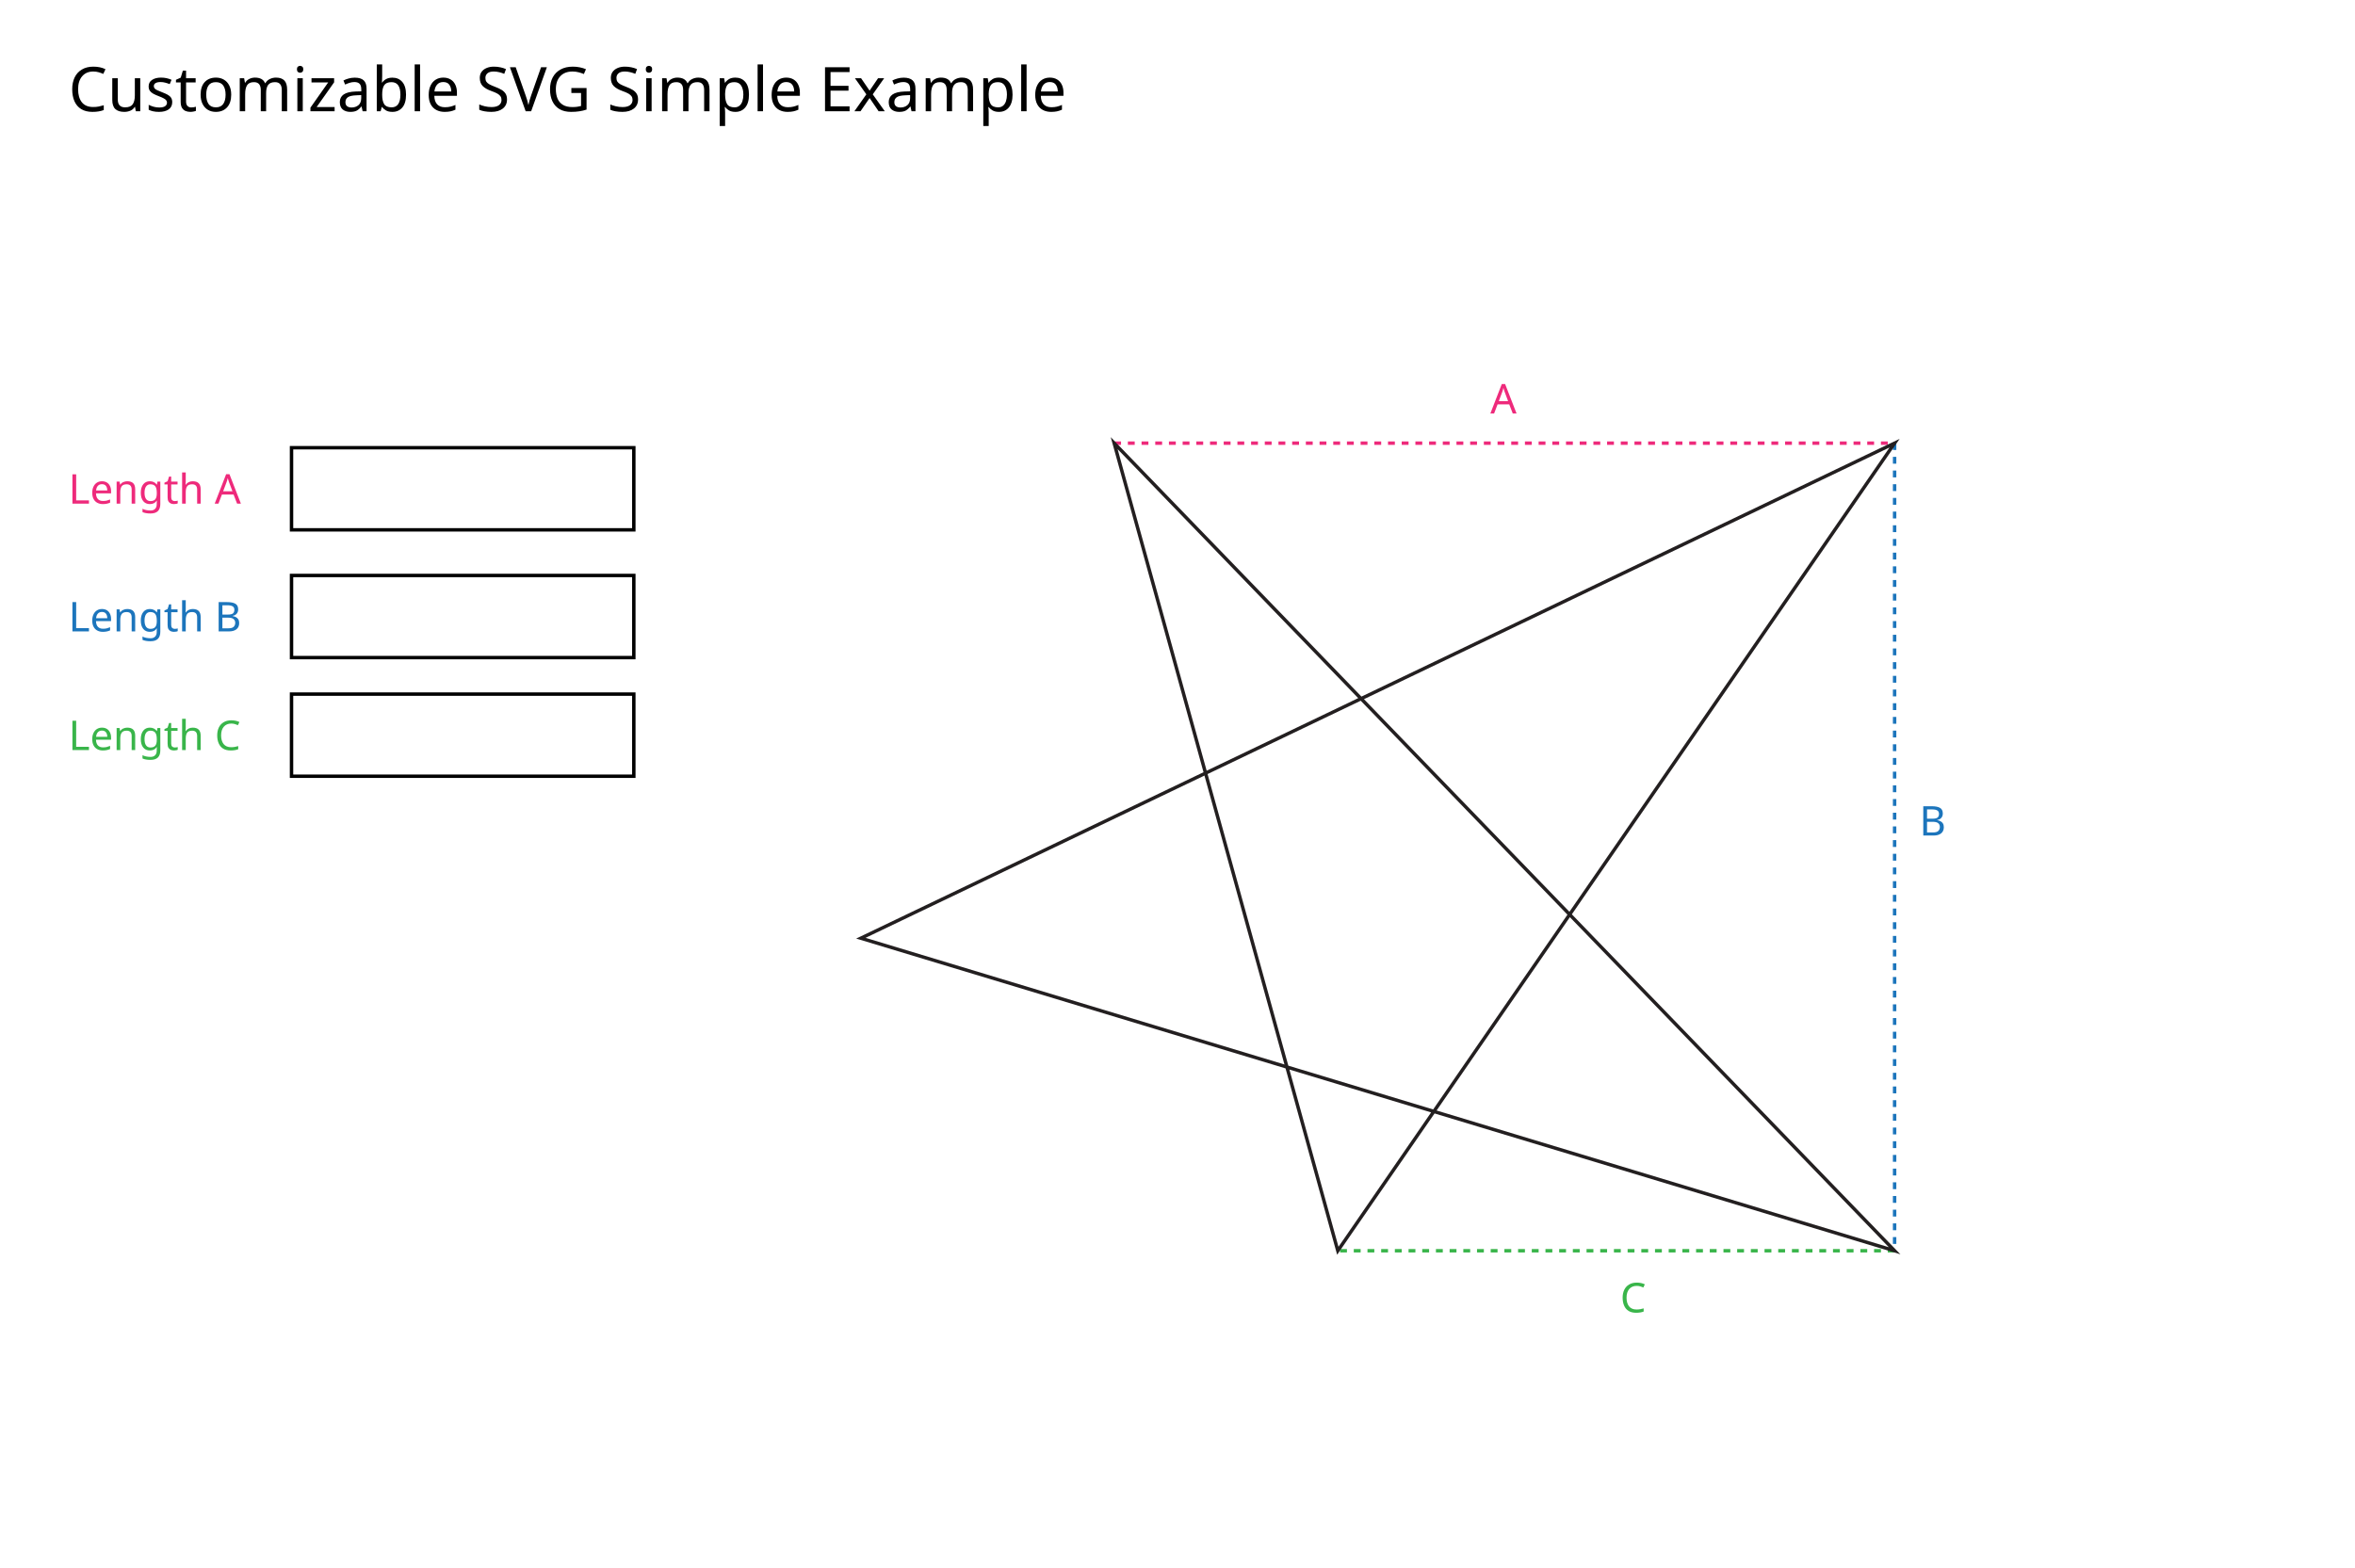
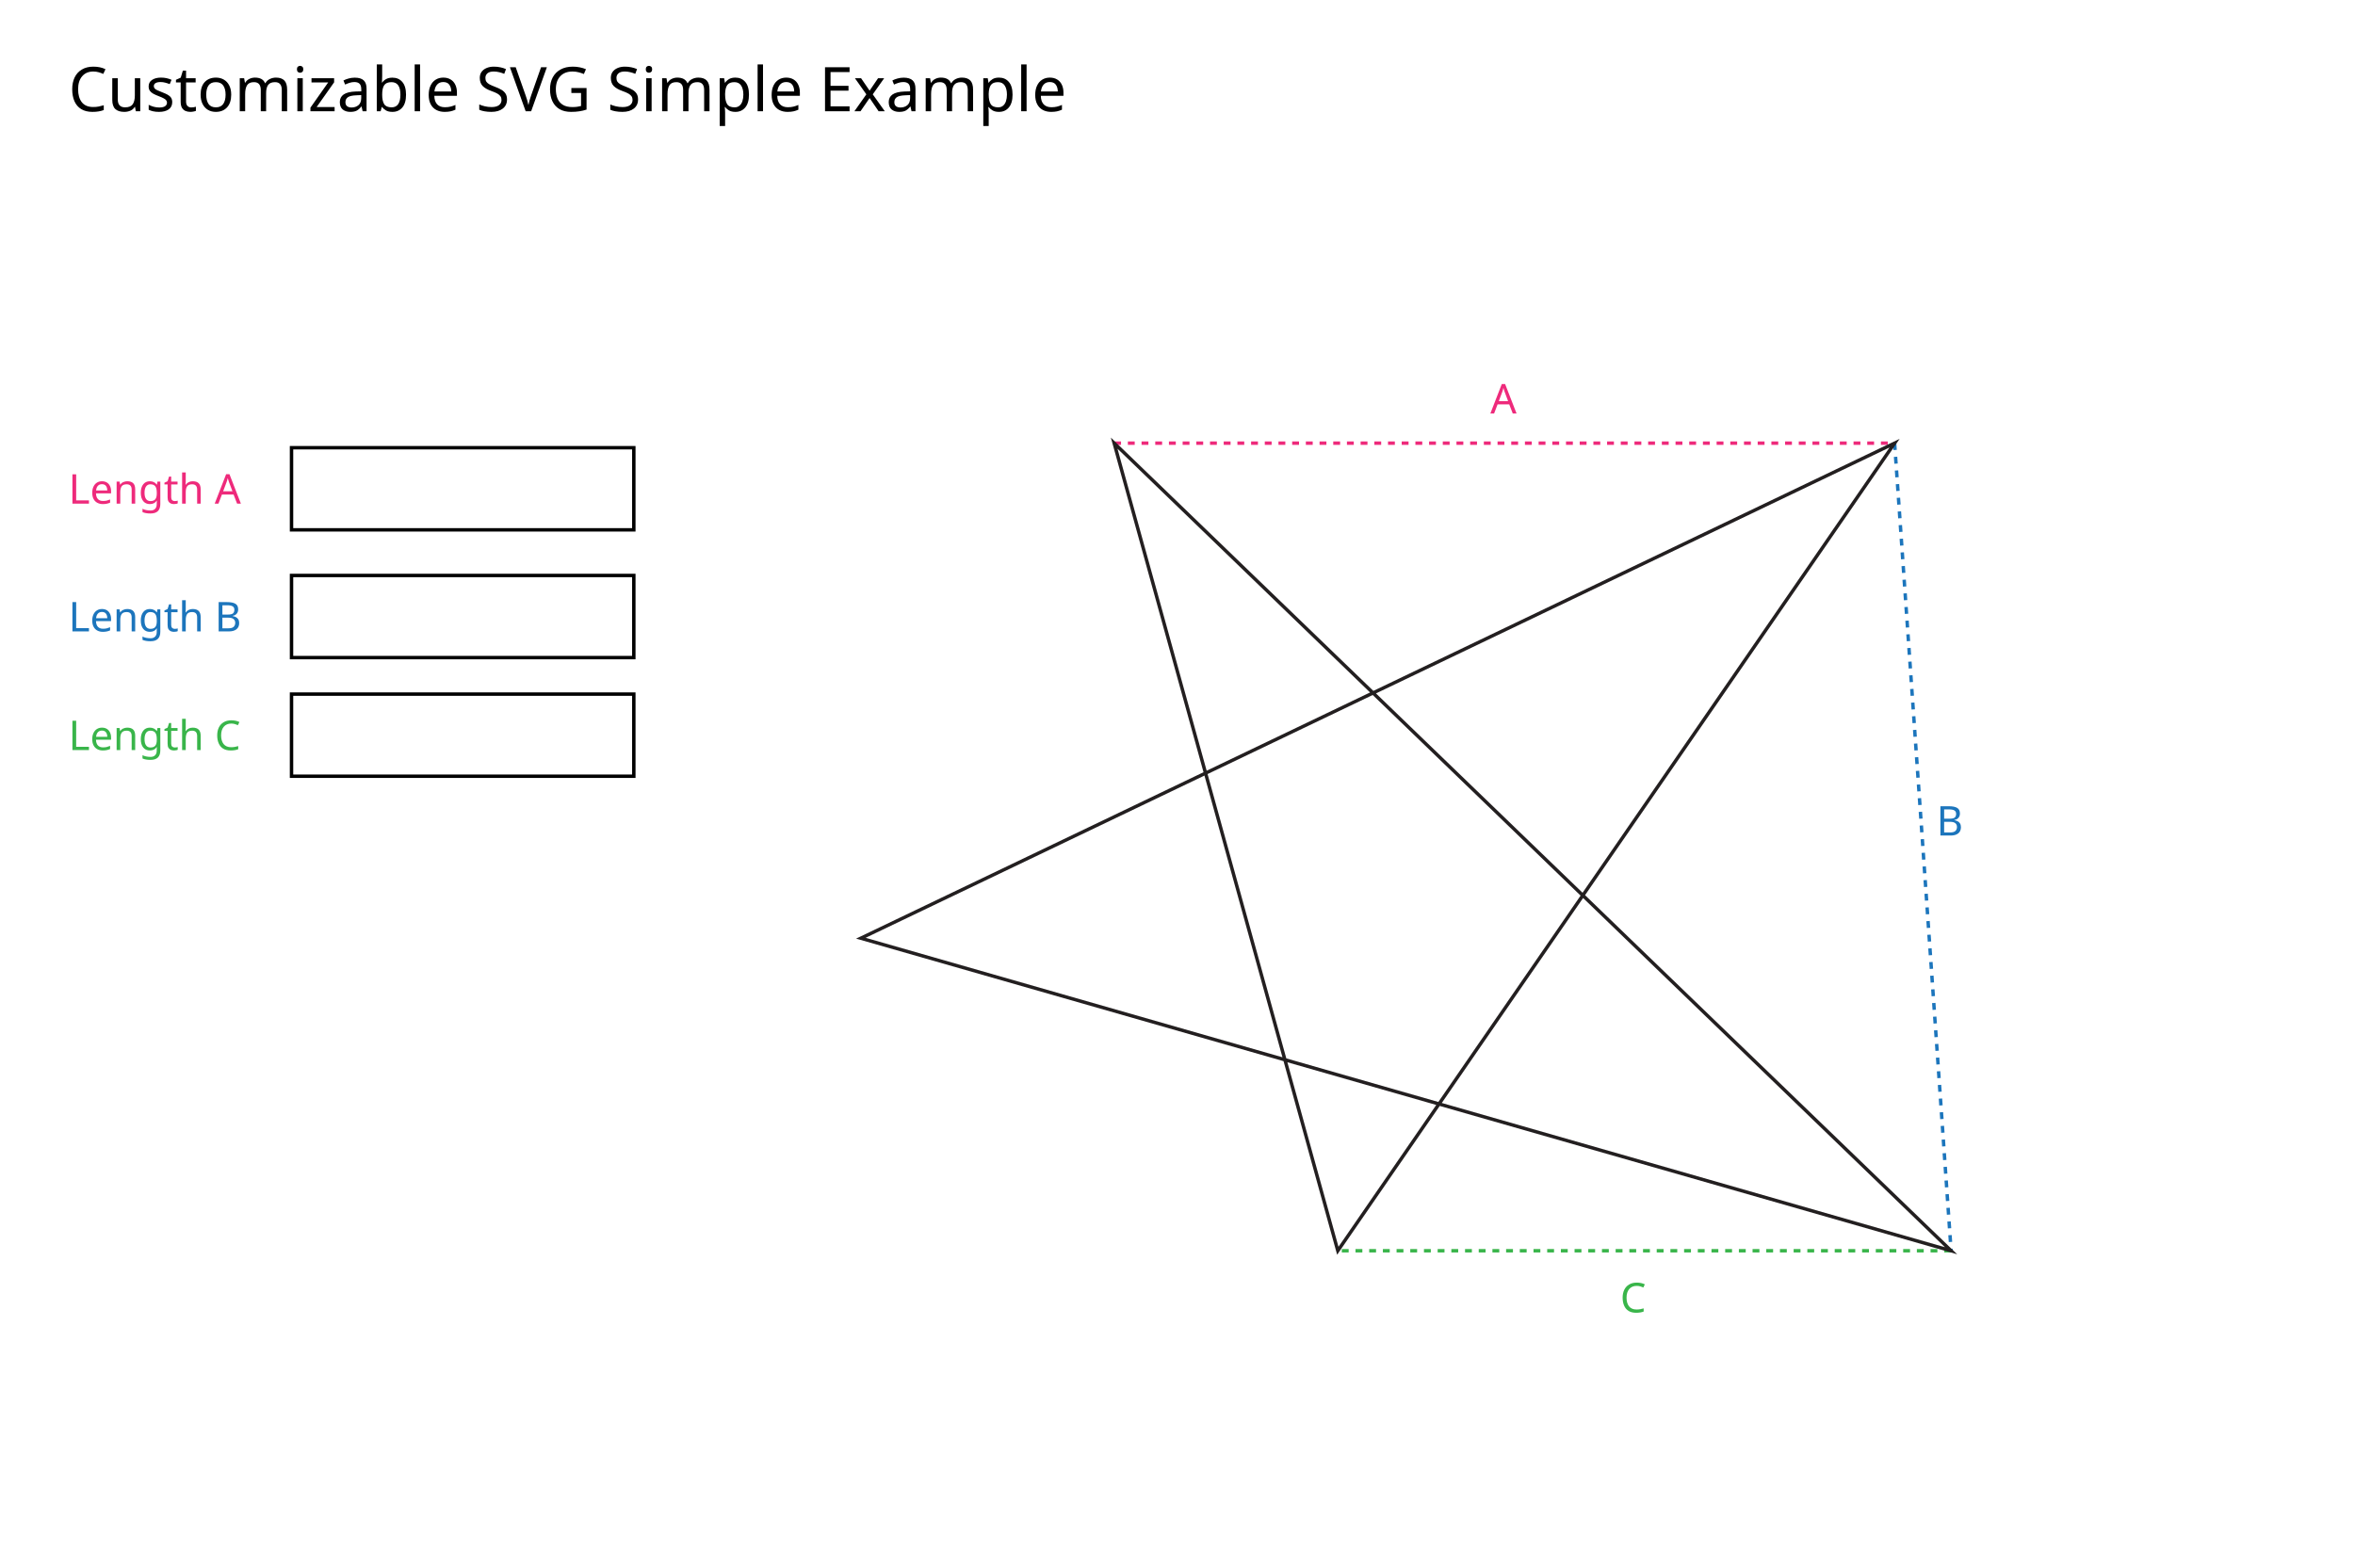
<svg xmlns="http://www.w3.org/2000/svg" xmlns:ns1="personalizable-svg" version="1.1" x="0px" y="0px" width="688px" height="458px" viewBox="-20.003 -16.963 688 458" enable-background="new -20.003 -16.963 688 458" xml:space="preserve">
  <defs>
</defs>
  <text transform="matrix(1 0 0 1 0 130.2173)" fill="#EE2A7B" font-family="'Verdana'" font-size="12">Length A</text>
  <text transform="matrix(1 0 0 1 415.3955 103.8701)" fill="#EE2A7B" font-family="'Verdana'" font-size="12">A</text>
-   <text transform="matrix(1 0 0 1 540.7178 227.2026)" fill="#1C75BC" font-family="'Verdana'" font-size="12">B</text>
+   <text transform="matrix(1 0 0 1 545.7178 227.2026)" fill="#1C75BC" font-family="'Verdana'" font-size="12">B</text>
  <text transform="matrix(1 0 0 1 453.3076 366.5366)" fill="#39B54A" font-family="'Verdana'" font-size="12">C</text>
  <text transform="matrix(1 0 0 1 0 15.5435)" font-family="'Verdana'" font-size="18">Customizable SVG Simple Example</text>
-   <rect ns1:number-input="" x="65.164" y="113.871" fill="none" stroke="#000000" stroke-miterlimit="10" width="100" height="24" />
+   <rect ns1:name="lengthA" ns1:number-input="" x="65.164" y="113.871" fill="none" stroke="#000000" stroke-miterlimit="10" width="100" height="24" />
  <text transform="matrix(1 0 0 1 0 167.5508)" fill="#1C75BC" font-family="'Verdana'" font-size="12">Length B</text>
-   <rect ns1:number-input="" x="65.164" y="151.204" fill="none" stroke="#000000" stroke-miterlimit="10" width="100" height="24" />
+   <rect ns1:name="lengthB" ns1:number-input="" x="65.164" y="151.204" fill="none" stroke="#000000" stroke-miterlimit="10" width="100" height="24" />
  <text transform="matrix(1 0 0 1 0 202.2178)" fill="#39B54A" font-family="'Verdana'" font-size="12">Length C</text>
-   <rect ns1:number-input="" x="65.164" y="185.871" fill="none" stroke="#000000" stroke-miterlimit="10" width="100" height="24" />
-   <line fill="none" stroke="#EE2A7B" stroke-miterlimit="10" stroke-dasharray="2" x1="305.497" y1="112.537" x2="533.497" y2="112.537" />
-   <line fill="none" stroke="#1C75BC" stroke-miterlimit="10" stroke-dasharray="2" x1="533.497" y1="112.537" x2="533.497" y2="348.537" />
-   <line fill="none" stroke="#39B54A" stroke-miterlimit="10" stroke-dasharray="2" x1="533.497" y1="348.537" x2="370.831" y2="348.537" />
-   <polygon fill="none" stroke="#231F20" stroke-miterlimit="10" points="305.497,112.537 533.497,348.537 231.497,257.203   533.497,112.537 370.831,348.537 " />
+   <rect ns1:name="lengthC" ns1:number-input="" x="65.164" y="185.871" fill="none" stroke="#000000" stroke-miterlimit="10" width="100" height="24" />
+   <line ns1:length="lengthA" fill="none" stroke="#EE2A7B" stroke-miterlimit="10" stroke-dasharray="2" x1="305.497" y1="112.537" x2="533.497" y2="112.537" />
+   <line ns1:length="lengthB" fill="none" stroke="#1C75BC" stroke-miterlimit="10" stroke-dasharray="2" x1="533.497" y1="112.537" x2="550" y2="348.537" />
+   <line ns1:length="lengthC" fill="none" stroke="#39B54A" stroke-miterlimit="10" stroke-dasharray="2" x1="550" y1="348.537" x2="370.831" y2="348.537" />
+   <polygon fill="none" stroke="#231F20" stroke-miterlimit="10" points="305.497,112.537 550,348.537 231.497,257.203   533.497,112.537 370.831,348.537 " />
</svg>
